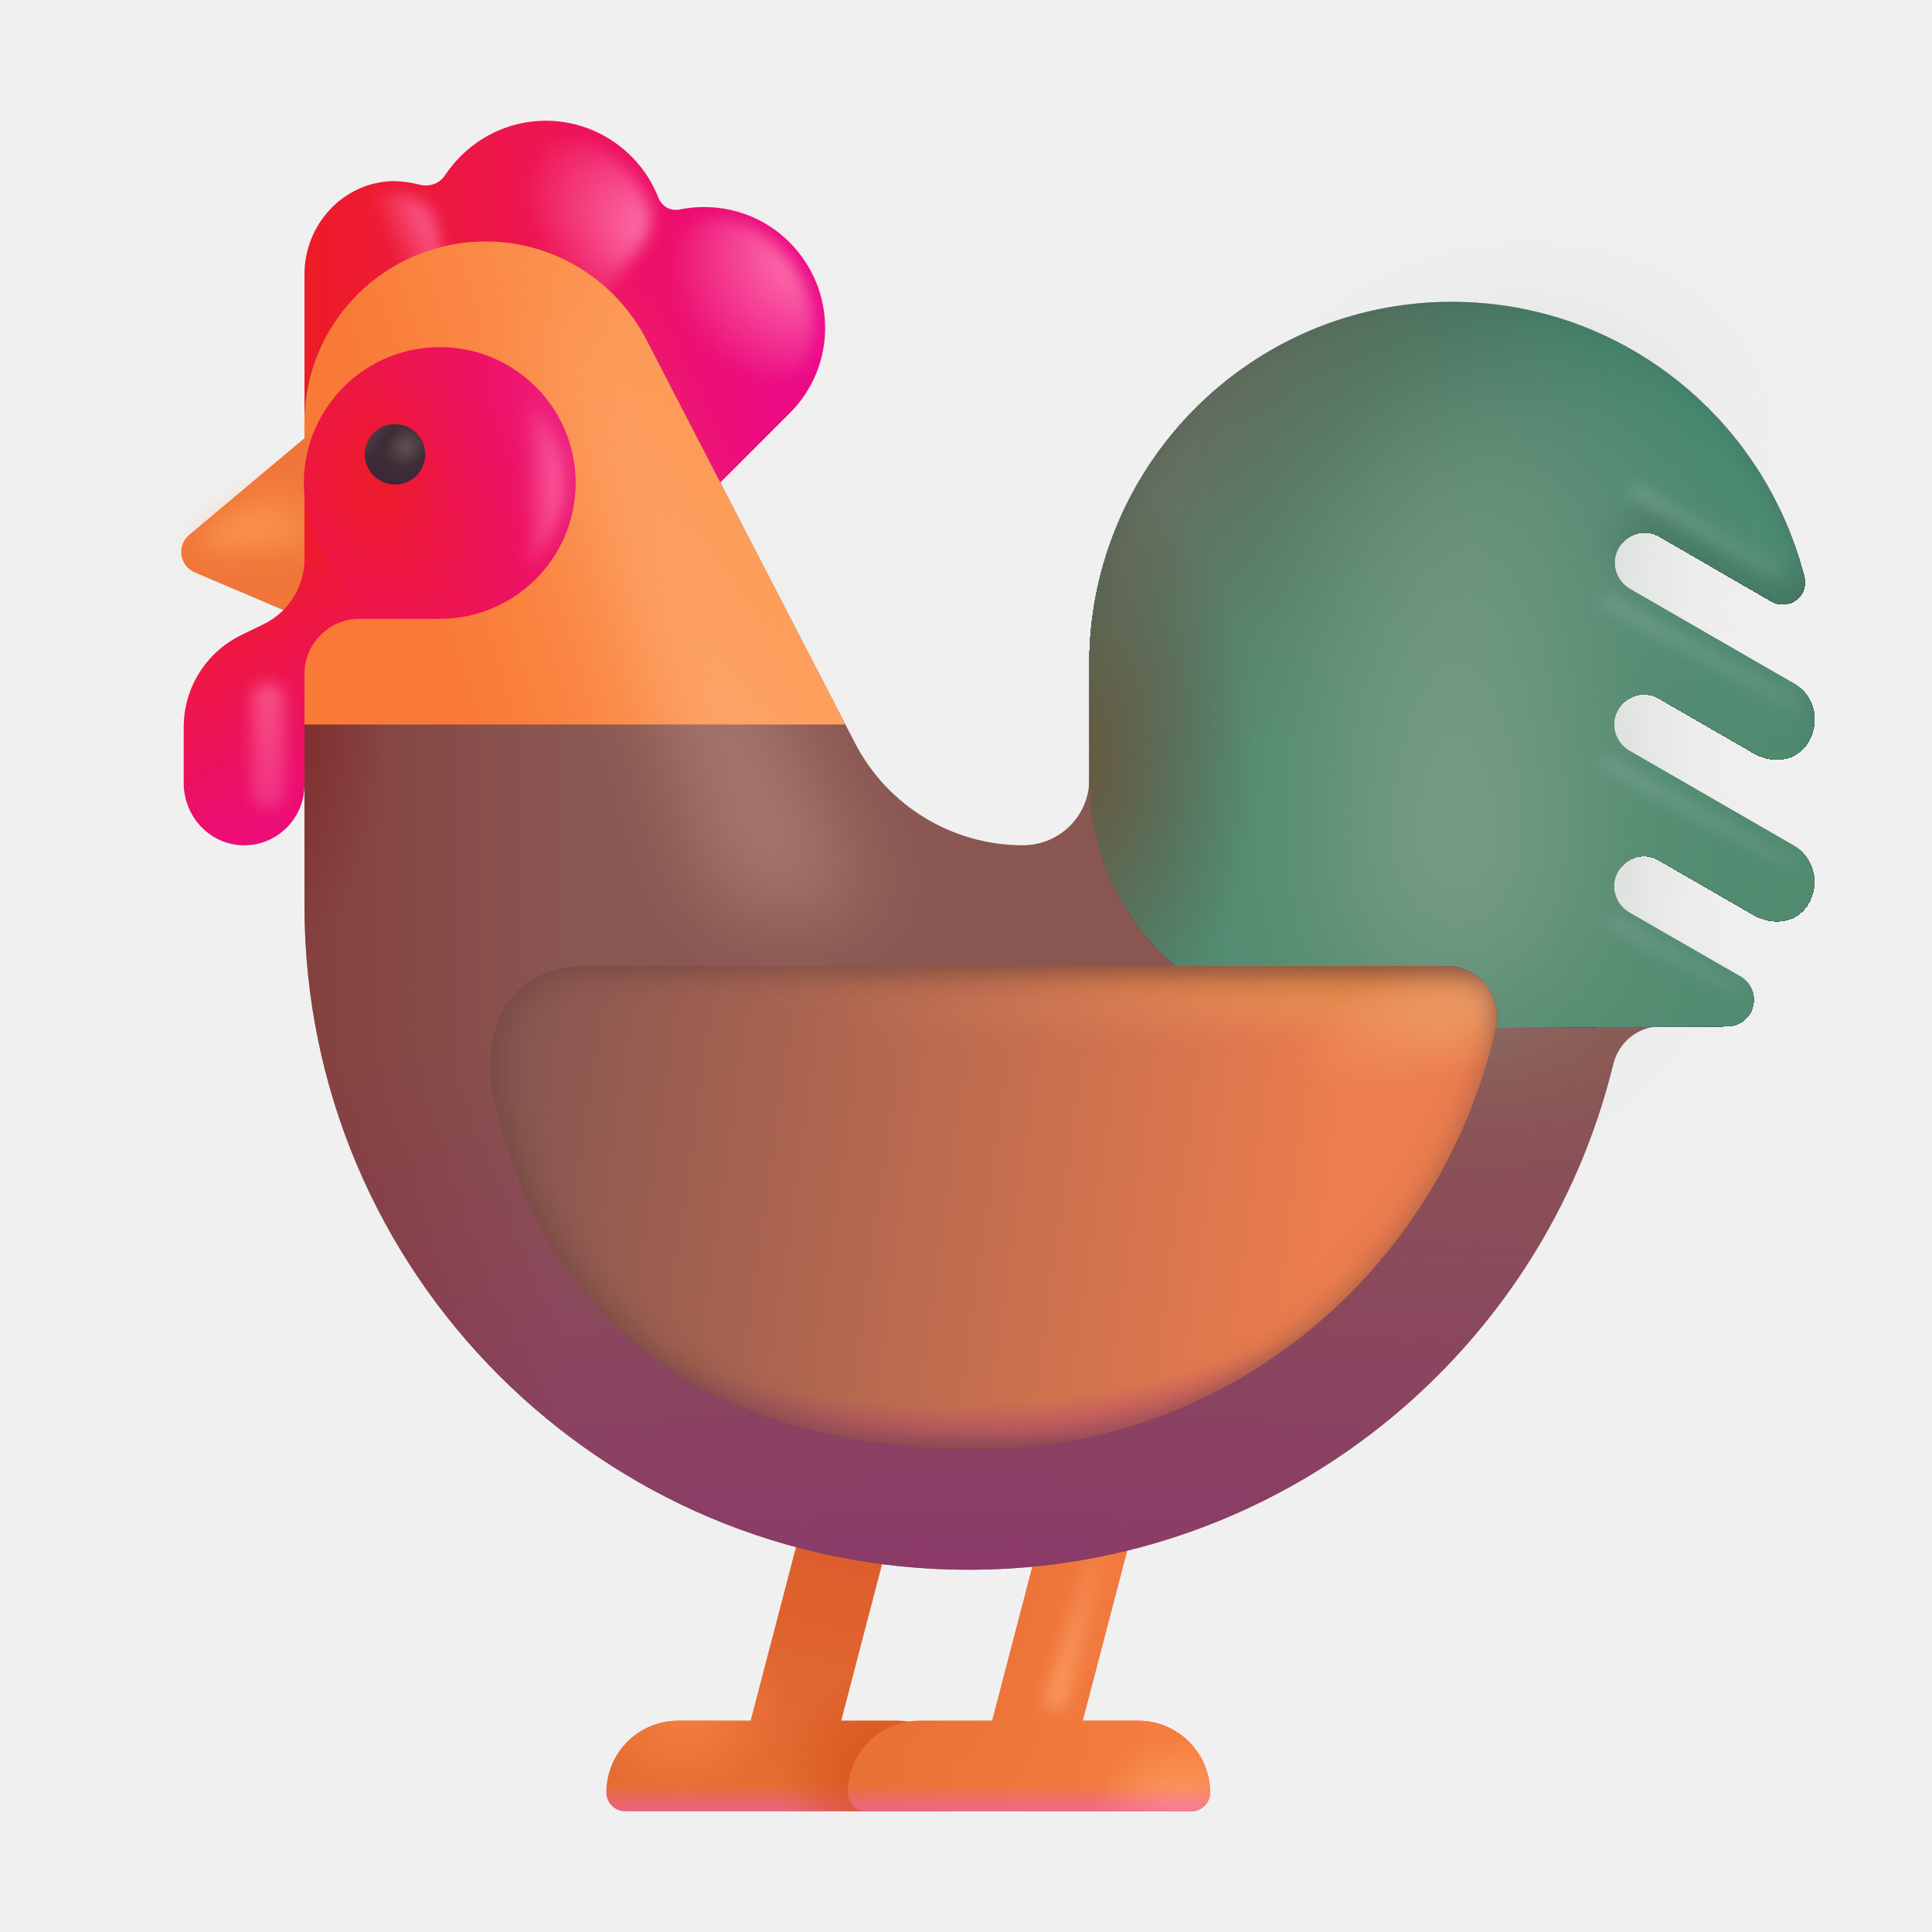
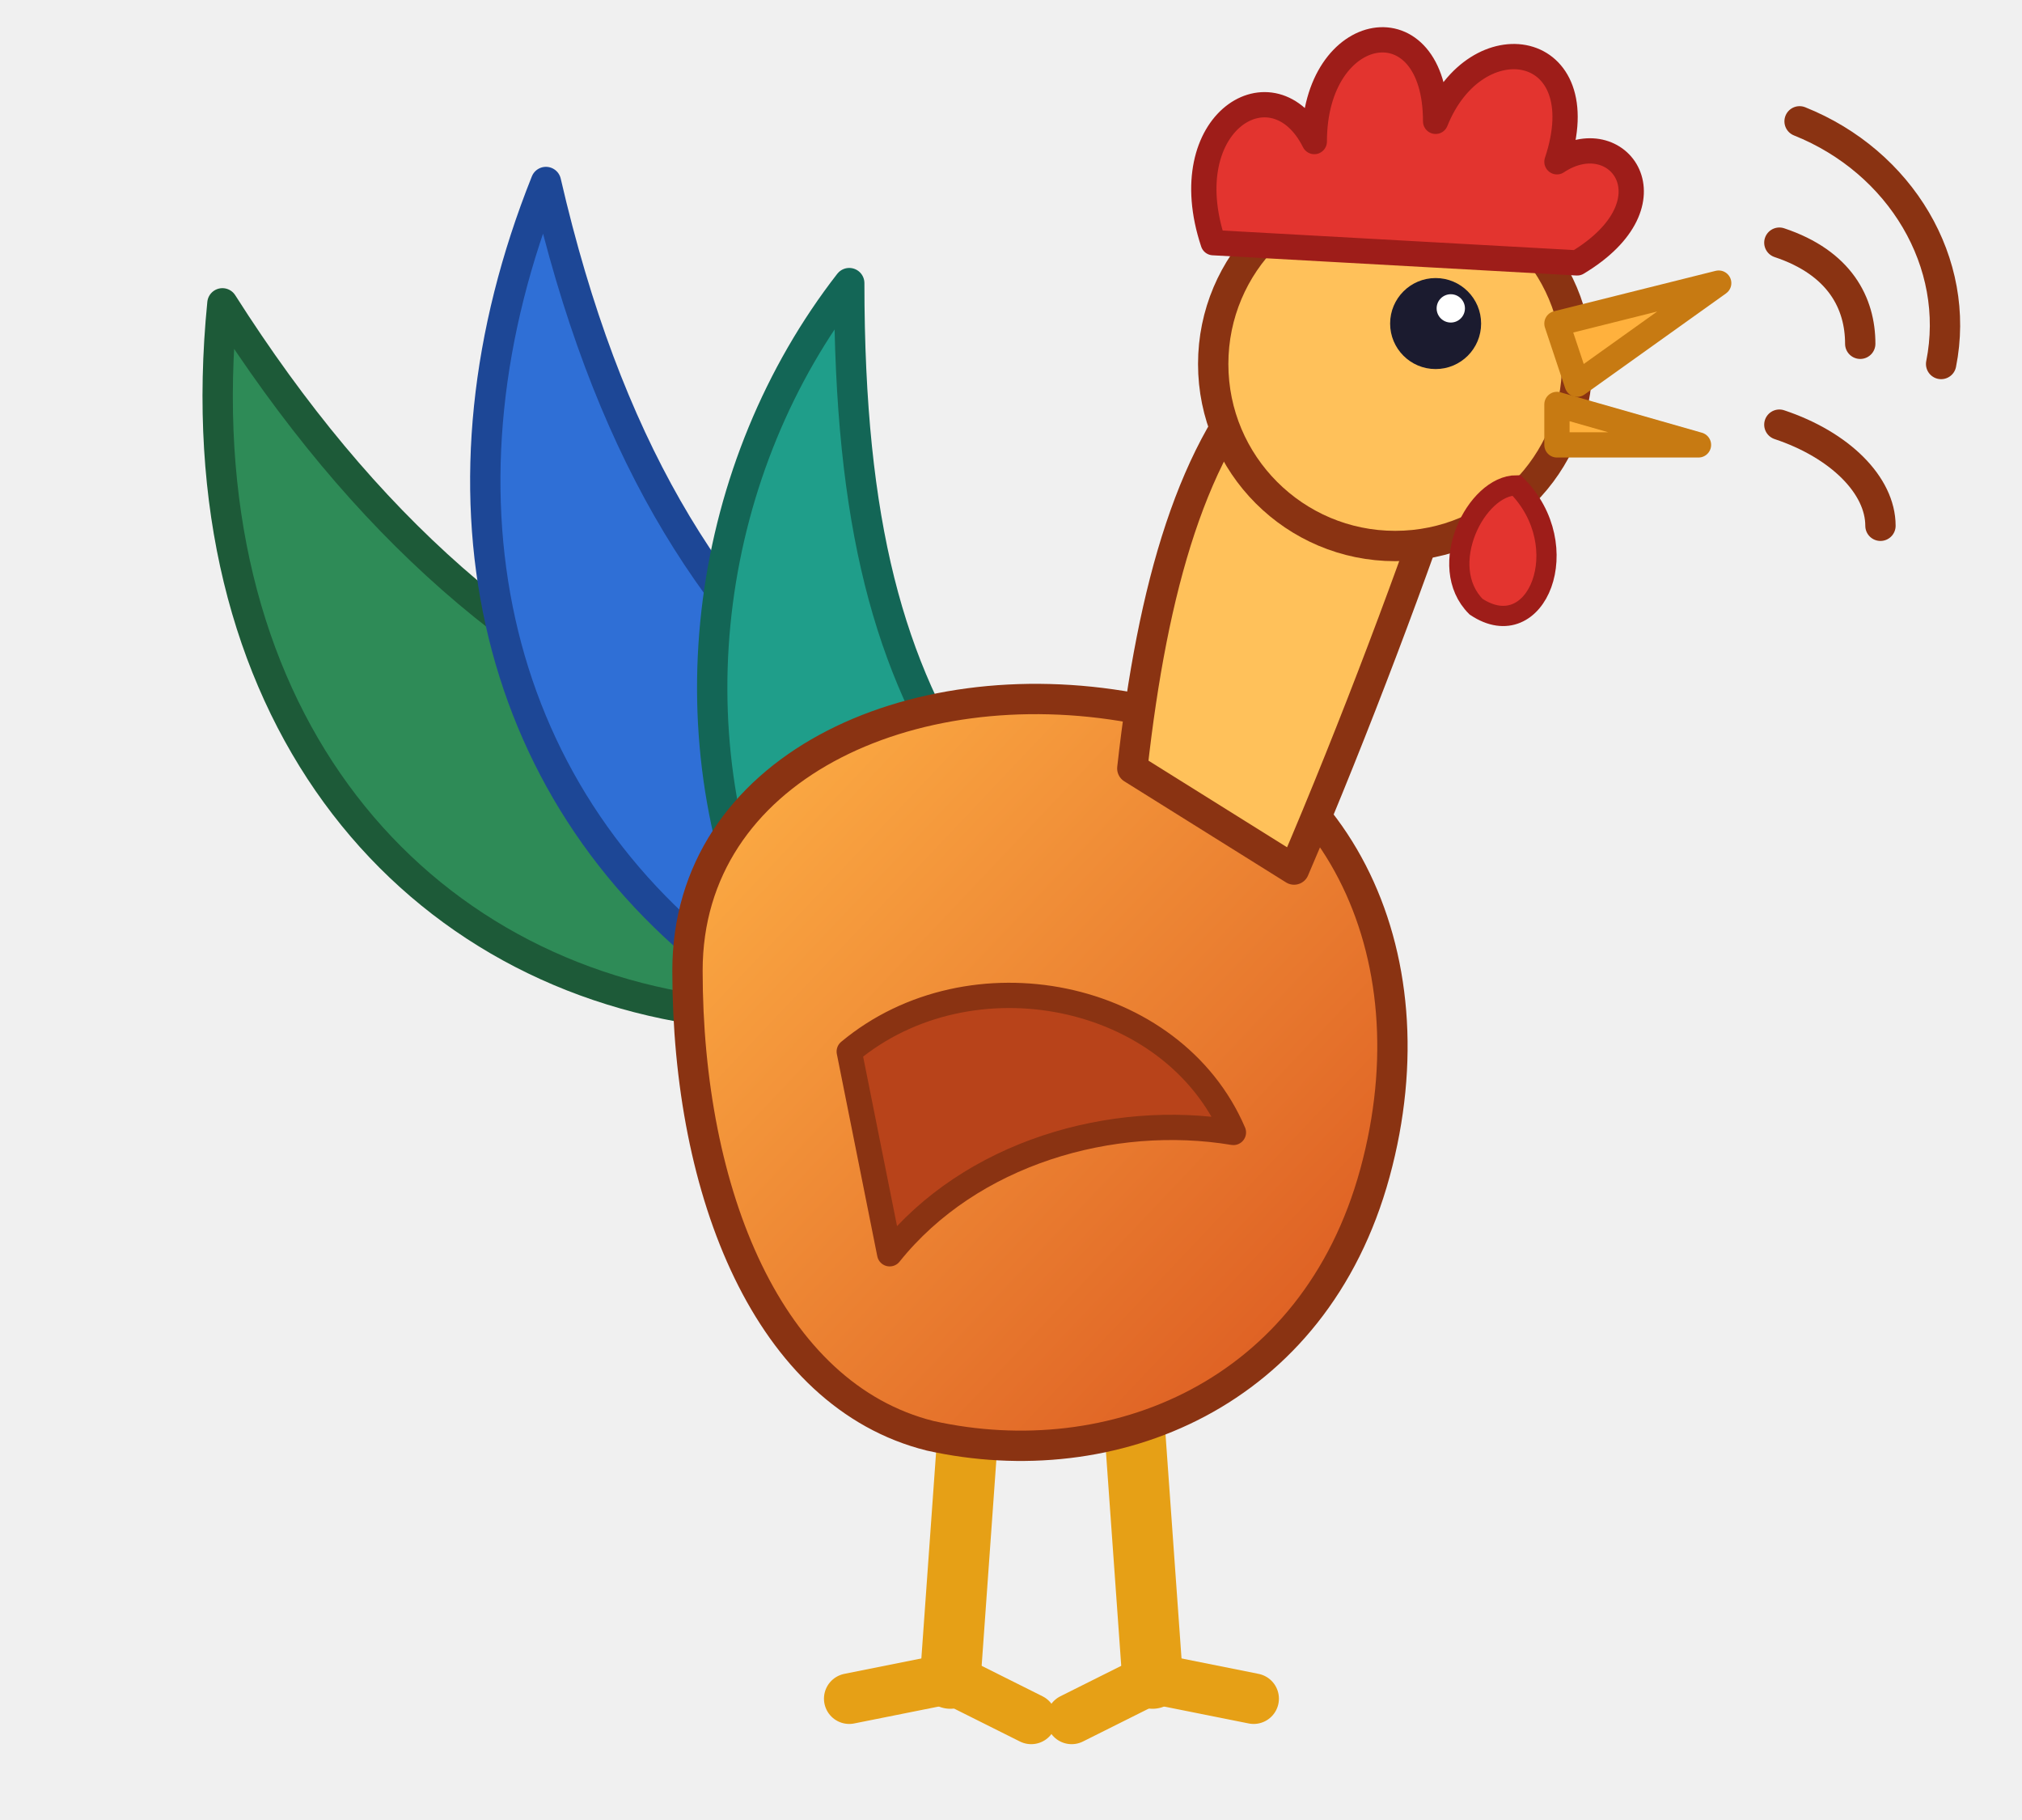
- <svg xmlns="http://www.w3.org/2000/svg" width="32" height="32" viewBox="0 0 32 32" fill="none">
-   <path d="M14.853 28.5H13.933L15.043 24.25H13.543L12.433 28.5H11.233C10.573 28.5 10.043 29.03 10.043 29.69C10.043 29.86 10.183 30 10.353 30H12.043H13.543H15.733C15.903 30 16.043 29.86 16.043 29.69C16.043 29.03 15.503 28.5 14.853 28.5Z" fill="url(#paint0_linear_28327_4695)" />
-   <path d="M14.853 28.5H13.933L15.043 24.25H13.543L12.433 28.5H11.233C10.573 28.5 10.043 29.03 10.043 29.69C10.043 29.86 10.183 30 10.353 30H12.043H13.543H15.733C15.903 30 16.043 29.86 16.043 29.69C16.043 29.03 15.503 28.5 14.853 28.5Z" fill="url(#paint1_linear_28327_4695)" />
-   <path d="M14.853 28.5H13.933L15.043 24.25H13.543L12.433 28.5H11.233C10.573 28.5 10.043 29.03 10.043 29.69C10.043 29.86 10.183 30 10.353 30H12.043H13.543H15.733C15.903 30 16.043 29.86 16.043 29.69C16.043 29.03 15.503 28.5 14.853 28.5Z" fill="url(#paint2_radial_28327_4695)" />
-   <path d="M14.853 28.5H13.933L15.043 24.25H13.543L12.433 28.5H11.233C10.573 28.5 10.043 29.03 10.043 29.69C10.043 29.86 10.183 30 10.353 30H12.043H13.543H15.733C15.903 30 16.043 29.86 16.043 29.69C16.043 29.03 15.503 28.5 14.853 28.5Z" fill="url(#paint3_radial_28327_4695)" />
-   <path d="M18.853 28.5H17.933L19.043 24.25H17.543L16.433 28.5H15.233C14.573 28.5 14.043 29.03 14.043 29.69C14.043 29.86 14.183 30 14.353 30H16.043H17.543H19.733C19.903 30 20.043 29.86 20.043 29.69C20.043 29.03 19.503 28.5 18.853 28.5Z" fill="url(#paint4_linear_28327_4695)" />
-   <path d="M18.853 28.5H17.933L19.043 24.25H17.543L16.433 28.5H15.233C14.573 28.5 14.043 29.03 14.043 29.69C14.043 29.86 14.183 30 14.353 30H16.043H17.543H19.733C19.903 30 20.043 29.86 20.043 29.69C20.043 29.03 19.503 28.5 18.853 28.5Z" fill="url(#paint5_linear_28327_4695)" />
-   <path d="M18.853 28.5H17.933L19.043 24.25H17.543L16.433 28.5H15.233C14.573 28.5 14.043 29.03 14.043 29.69C14.043 29.86 14.183 30 14.353 30H16.043H17.543H19.733C19.903 30 20.043 29.86 20.043 29.69C20.043 29.03 19.503 28.5 18.853 28.5Z" fill="url(#paint6_radial_28327_4695)" />
-   <path d="M18.853 28.5H17.933L19.043 24.25H17.543L16.433 28.5H15.233C14.573 28.5 14.043 29.03 14.043 29.69C14.043 29.86 14.183 30 14.353 30H16.043H17.543H19.733C19.903 30 20.043 29.86 20.043 29.69C20.043 29.03 19.503 28.5 18.853 28.5Z" fill="url(#paint7_linear_28327_4695)" />
-   <g filter="url(#filter0_f_28327_4695)">
-     <path d="M18.235 25.524L17.478 28.194" stroke="url(#paint8_linear_28327_4695)" stroke-width="0.25" stroke-linecap="round" />
-   </g>
-   <path d="M13.073 4.01C12.583 3.52 11.893 3.34 11.253 3.47C11.103 3.5 10.963 3.42 10.903 3.27C10.613 2.53 9.883 2 9.043 2C8.343 2 7.733 2.36 7.373 2.9C7.283 3.04 7.113 3.1 6.953 3.06C6.803 3.02 6.653 3 6.503 3C5.683 3.02 5.043 3.72 5.043 4.54V7H7.043V7.8H8.663L10.393 9.53L13.083 6.84C13.863 6.06 13.863 4.8 13.073 4.01Z" fill="url(#paint9_linear_28327_4695)" />
-   <g filter="url(#filter1_f_28327_4695)">
-     <ellipse cx="12.319" cy="4.949" rx="1" ry="1.464" transform="rotate(-35 12.3191 4.94929)" fill="url(#paint10_radial_28327_4695)" />
-   </g>
-   <g filter="url(#filter2_f_28327_4695)">
-     <path d="M10.566 4.154L9.859 5.03L7.87 2.798C8.197 2.509 9.052 2.031 9.859 2.435C10.402 2.706 10.634 3.073 10.744 3.394C10.833 3.656 10.74 3.939 10.566 4.154Z" fill="url(#paint11_radial_28327_4695)" />
-   </g>
-   <g filter="url(#filter3_f_28327_4695)">
-     <path d="M6.047 3.284L6.467 4.68L7.44 4.764C7.428 4.702 7.367 4.412 7.223 3.753C7.078 3.094 6.379 3.166 6.047 3.284Z" fill="url(#paint12_linear_28327_4695)" />
-   </g>
-   <path d="M29.713 14.01L26.993 12.44C26.763 12.31 26.663 12.02 26.783 11.78C26.913 11.52 27.233 11.42 27.483 11.57L29.043 12.47C29.483 12.72 29.953 12.53 30.043 12.03C30.093 11.75 29.963 11.47 29.723 11.33L27.003 9.76C26.773 9.63 26.673 9.34 26.793 9.1C26.923 8.84 27.243 8.74 27.493 8.89L29.343 9.96C29.623 10.12 29.963 9.87 29.883 9.55C29.213 6.93 26.853 5 24.043 5C20.733 5 18.043 7.69 18.043 11V12.9C18.043 13.51 17.553 14 16.943 14C15.773 14 14.703 13.35 14.163 12.31L10.703 5.62C10.203 4.66 9.203 4 8.043 4C6.383 4 5.043 5.34 5.043 7V15C5.043 21.08 9.963 26 16.043 26C21.213 26 25.553 22.43 26.723 17.62C26.813 17.26 27.133 17 27.503 17H28.583C28.783 17 28.973 16.87 29.023 16.67C29.073 16.47 28.983 16.28 28.823 16.18L26.983 15.12C26.753 14.99 26.653 14.7 26.773 14.46C26.903 14.2 27.223 14.1 27.473 14.25L29.033 15.15C29.473 15.4 29.943 15.21 30.033 14.71C30.083 14.43 29.953 14.15 29.713 14.01Z" fill="#8A5652" />
-   <path d="M29.713 14.01L26.993 12.44C26.763 12.31 26.663 12.02 26.783 11.78C26.913 11.52 27.233 11.42 27.483 11.57L29.043 12.47C29.483 12.72 29.953 12.53 30.043 12.03C30.093 11.75 29.963 11.47 29.723 11.33L27.003 9.76C26.773 9.63 26.673 9.34 26.793 9.1C26.923 8.84 27.243 8.74 27.493 8.89L29.343 9.96C29.623 10.12 29.963 9.87 29.883 9.55C29.213 6.93 26.853 5 24.043 5C20.733 5 18.043 7.69 18.043 11V12.9C18.043 13.51 17.553 14 16.943 14C15.773 14 14.703 13.35 14.163 12.31L10.703 5.62C10.203 4.66 9.203 4 8.043 4C6.383 4 5.043 5.34 5.043 7V15C5.043 21.08 9.963 26 16.043 26C21.213 26 25.553 22.43 26.723 17.62C26.813 17.26 27.133 17 27.503 17H28.583C28.783 17 28.973 16.87 29.023 16.67C29.073 16.47 28.983 16.28 28.823 16.18L26.983 15.12C26.753 14.99 26.653 14.7 26.773 14.46C26.903 14.2 27.223 14.1 27.473 14.25L29.033 15.15C29.473 15.4 29.943 15.21 30.033 14.71C30.083 14.43 29.953 14.15 29.713 14.01Z" fill="url(#paint13_radial_28327_4695)" />
-   <path d="M29.713 14.01L26.993 12.44C26.763 12.31 26.663 12.02 26.783 11.78C26.913 11.52 27.233 11.42 27.483 11.57L29.043 12.47C29.483 12.72 29.953 12.53 30.043 12.03C30.093 11.75 29.963 11.47 29.723 11.33L27.003 9.76C26.773 9.63 26.673 9.34 26.793 9.1C26.923 8.84 27.243 8.74 27.493 8.89L29.343 9.96C29.623 10.12 29.963 9.87 29.883 9.55C29.213 6.93 26.853 5 24.043 5C20.733 5 18.043 7.69 18.043 11V12.9C18.043 13.51 17.553 14 16.943 14C15.773 14 14.703 13.35 14.163 12.31L10.703 5.62C10.203 4.66 9.203 4 8.043 4C6.383 4 5.043 5.34 5.043 7V15C5.043 21.08 9.963 26 16.043 26C21.213 26 25.553 22.43 26.723 17.62C26.813 17.26 27.133 17 27.503 17H28.583C28.783 17 28.973 16.87 29.023 16.67C29.073 16.47 28.983 16.28 28.823 16.18L26.983 15.12C26.753 14.99 26.653 14.7 26.773 14.46C26.903 14.2 27.223 14.1 27.473 14.25L29.033 15.15C29.473 15.4 29.943 15.21 30.033 14.71C30.083 14.43 29.953 14.15 29.713 14.01Z" fill="url(#paint14_linear_28327_4695)" />
-   <path d="M29.713 14.01L26.993 12.44C26.763 12.31 26.663 12.02 26.783 11.78C26.913 11.52 27.233 11.42 27.483 11.57L29.043 12.47C29.483 12.72 29.953 12.53 30.043 12.03C30.093 11.75 29.963 11.47 29.723 11.33L27.003 9.76C26.773 9.63 26.673 9.34 26.793 9.1C26.923 8.84 27.243 8.74 27.493 8.89L29.343 9.96C29.623 10.12 29.963 9.87 29.883 9.55C29.213 6.93 26.853 5 24.043 5C20.733 5 18.043 7.69 18.043 11V12.9C18.043 13.51 17.553 14 16.943 14C15.773 14 14.703 13.35 14.163 12.31L10.703 5.62C10.203 4.66 9.203 4 8.043 4C6.383 4 5.043 5.34 5.043 7V15C5.043 21.08 9.963 26 16.043 26C21.213 26 25.553 22.43 26.723 17.62C26.813 17.26 27.133 17 27.503 17H28.583C28.783 17 28.973 16.87 29.023 16.67C29.073 16.47 28.983 16.28 28.823 16.18L26.983 15.12C26.753 14.99 26.653 14.7 26.773 14.46C26.903 14.2 27.223 14.1 27.473 14.25L29.033 15.15C29.473 15.4 29.943 15.21 30.033 14.71C30.083 14.43 29.953 14.15 29.713 14.01Z" fill="url(#paint15_radial_28327_4695)" />
-   <path d="M14.003 12L10.703 5.62C10.203 4.66 9.203 4 8.043 4C6.383 4 5.043 5.34 5.043 7V12H14.003Z" fill="url(#paint16_linear_28327_4695)" />
-   <path d="M3.223 9.48L5.033 10.25L5.493 9.48V6.88L3.133 8.86C2.923 9.04 2.973 9.37 3.223 9.48Z" fill="#F07639" />
-   <g filter="url(#filter4_f_28327_4695)">
-     <path d="M5.153 7.447L3.223 9.035H5.153V7.447Z" fill="url(#paint17_linear_28327_4695)" />
-   </g>
-   <path d="M5.043 8.03V9.26C5.043 9.71 4.783 10.13 4.383 10.33L3.973 10.53C3.403 10.82 3.043 11.4 3.043 12.04V12.97C3.043 13.51 3.453 13.97 3.993 14C4.563 14.03 5.043 13.57 5.043 13V11.16C5.043 10.66 5.453 10.25 5.953 10.25H7.263V8.03H5.043Z" fill="url(#paint18_linear_28327_4695)" />
-   <path d="M7.283 10.25C8.526 10.25 9.533 9.243 9.533 8C9.533 6.757 8.526 5.75 7.283 5.75C6.04 5.75 5.033 6.757 5.033 8C5.033 9.243 6.04 10.25 7.283 10.25Z" fill="url(#paint19_radial_28327_4695)" />
-   <path d="M7.283 10.25C8.526 10.25 9.533 9.243 9.533 8C9.533 6.757 8.526 5.75 7.283 5.75C6.04 5.75 5.033 6.757 5.033 8C5.033 9.243 6.04 10.25 7.283 10.25Z" fill="url(#paint20_radial_28327_4695)" />
-   <path d="M6.543 8.026C6.819 8.026 7.043 7.802 7.043 7.526C7.043 7.249 6.819 7.026 6.543 7.026C6.267 7.026 6.043 7.249 6.043 7.526C6.043 7.802 6.267 8.026 6.543 8.026Z" fill="url(#paint21_radial_28327_4695)" />
-   <path d="M6.543 8.026C6.819 8.026 7.043 7.802 7.043 7.526C7.043 7.249 6.819 7.026 6.543 7.026C6.267 7.026 6.043 7.249 6.043 7.526C6.043 7.802 6.267 8.026 6.543 8.026Z" fill="url(#paint22_radial_28327_4695)" />
-   <path d="M6.543 8.026C6.819 8.026 7.043 7.802 7.043 7.526C7.043 7.249 6.819 7.026 6.543 7.026C6.267 7.026 6.043 7.249 6.043 7.526C6.043 7.802 6.267 8.026 6.543 8.026Z" fill="url(#paint23_linear_28327_4695)" />
-   <g filter="url(#filter5_i_28327_4695)">
-     <path d="M29.713 14.01L26.993 12.44C26.763 12.31 26.663 12.02 26.783 11.78C26.913 11.52 27.233 11.42 27.483 11.57L29.043 12.47C29.483 12.72 29.953 12.53 30.043 12.03C30.093 11.75 29.963 11.47 29.723 11.33L27.003 9.76C26.773 9.63 26.673 9.34 26.793 9.1C26.923 8.84 27.243 8.74 27.493 8.89L29.343 9.96C29.623 10.12 29.963 9.87 29.883 9.55C29.213 6.93 26.853 5 24.043 5C20.733 5 18.043 7.69 18.043 11V12.9C18.043 14.14 18.593 15.25 19.473 16H22.463H23.973C24.503 16 24.861 16.512 24.781 17.022L28.605 16.998C28.833 16.998 28.993 16.83 29.033 16.67C29.083 16.47 28.993 16.28 28.833 16.18L26.993 15.12C26.763 14.99 26.663 14.7 26.783 14.46C26.913 14.2 27.233 14.1 27.483 14.25L29.043 15.15C29.483 15.4 29.953 15.21 30.043 14.71C30.083 14.43 29.953 14.15 29.713 14.01Z" fill="url(#paint24_linear_28327_4695)" />
-     <path d="M29.713 14.01L26.993 12.44C26.763 12.31 26.663 12.02 26.783 11.78C26.913 11.52 27.233 11.42 27.483 11.57L29.043 12.47C29.483 12.72 29.953 12.53 30.043 12.03C30.093 11.75 29.963 11.47 29.723 11.33L27.003 9.76C26.773 9.63 26.673 9.34 26.793 9.1C26.923 8.84 27.243 8.74 27.493 8.89L29.343 9.96C29.623 10.12 29.963 9.87 29.883 9.55C29.213 6.93 26.853 5 24.043 5C20.733 5 18.043 7.69 18.043 11V12.9C18.043 14.14 18.593 15.25 19.473 16H22.463H23.973C24.503 16 24.861 16.512 24.781 17.022L28.605 16.998C28.833 16.998 28.993 16.83 29.033 16.67C29.083 16.47 28.993 16.28 28.833 16.18L26.993 15.12C26.763 14.99 26.663 14.7 26.783 14.46C26.913 14.2 27.233 14.1 27.483 14.25L29.043 15.15C29.483 15.4 29.953 15.21 30.043 14.71C30.083 14.43 29.953 14.15 29.713 14.01Z" fill="url(#paint25_radial_28327_4695)" />
-   </g>
-   <path d="M29.713 14.01L26.993 12.44C26.763 12.31 26.663 12.02 26.783 11.78C26.913 11.52 27.233 11.42 27.483 11.57L29.043 12.47C29.483 12.72 29.953 12.53 30.043 12.03C30.093 11.75 29.963 11.47 29.723 11.33L27.003 9.76C26.773 9.63 26.673 9.34 26.793 9.1C26.923 8.84 27.243 8.74 27.493 8.89L29.343 9.96C29.623 10.12 29.963 9.87 29.883 9.55C29.213 6.93 26.853 5 24.043 5C20.733 5 18.043 7.69 18.043 11V12.9C18.043 14.14 18.593 15.25 19.473 16H22.463H23.973C24.503 16 24.859 16.511 24.779 17.021L28.614 16.998C28.833 16.998 28.993 16.83 29.033 16.67C29.083 16.47 28.993 16.28 28.833 16.18L26.993 15.12C26.763 14.99 26.663 14.7 26.783 14.46C26.913 14.2 27.233 14.1 27.483 14.25L29.043 15.15C29.483 15.4 29.953 15.21 30.043 14.71C30.083 14.43 29.953 14.15 29.713 14.01Z" fill="url(#paint26_linear_28327_4695)" />
-   <path d="M29.713 14.01L26.993 12.44C26.763 12.31 26.663 12.02 26.783 11.78C26.913 11.52 27.233 11.42 27.483 11.57L29.043 12.47C29.483 12.72 29.953 12.53 30.043 12.03C30.093 11.75 29.963 11.47 29.723 11.33L27.003 9.76C26.773 9.63 26.673 9.34 26.793 9.1C26.923 8.84 27.243 8.74 27.493 8.89L29.343 9.96C29.623 10.12 29.963 9.87 29.883 9.55C29.213 6.93 26.853 5 24.043 5C20.733 5 18.043 7.69 18.043 11V12.9C18.043 14.14 18.593 15.25 19.473 16H22.463H23.973C24.503 16 24.859 16.511 24.779 17.021L28.614 16.998C28.833 16.998 28.993 16.83 29.033 16.67C29.083 16.47 28.993 16.28 28.833 16.18L26.993 15.12C26.763 14.99 26.663 14.7 26.783 14.46C26.913 14.2 27.233 14.1 27.483 14.25L29.043 15.15C29.483 15.4 29.953 15.21 30.043 14.71C30.083 14.43 29.953 14.15 29.713 14.01Z" fill="url(#paint27_radial_28327_4695)" />
-   <path d="M29.713 14.01L26.993 12.44C26.763 12.31 26.663 12.02 26.783 11.78C26.913 11.52 27.233 11.42 27.483 11.57L29.043 12.47C29.483 12.72 29.953 12.53 30.043 12.03C30.093 11.75 29.963 11.47 29.723 11.33L27.003 9.76C26.773 9.63 26.673 9.34 26.793 9.1C26.923 8.84 27.243 8.74 27.493 8.89L29.343 9.96C29.623 10.12 29.963 9.87 29.883 9.55C29.213 6.93 26.853 5 24.043 5C20.733 5 18.043 7.69 18.043 11V12.9C18.043 14.14 18.593 15.25 19.473 16H22.463H23.973C24.503 16 24.859 16.511 24.779 17.021L28.614 16.998C28.833 16.998 28.993 16.83 29.033 16.67C29.083 16.47 28.993 16.28 28.833 16.18L26.993 15.12C26.763 14.99 26.663 14.7 26.783 14.46C26.913 14.2 27.233 14.1 27.483 14.25L29.043 15.15C29.483 15.4 29.953 15.21 30.043 14.71C30.083 14.43 29.953 14.15 29.713 14.01Z" fill="url(#paint28_radial_28327_4695)" />
-   <g filter="url(#filter6_f_28327_4695)">
-     <path d="M24.147 6.445C25.693 5.685 27.528 6.731 28.413 7.553C26.416 7.229 25.848 8.288 25.848 9.133V16.376H22.49V10.174C22.49 8.888 22.602 7.205 24.147 6.445Z" fill="url(#paint29_linear_28327_4695)" />
-   </g>
-   <g filter="url(#filter7_i_28327_4695)">
-     <path d="M22.474 16H17.085H9.755C8.306 16 7.961 17.203 8.192 18.213C9.102 22.193 12.038 24 16.204 24C20.371 24 23.863 21.03 24.772 17.05C24.899 16.51 24.488 16 23.951 16H22.474Z" fill="url(#paint30_linear_28327_4695)" />
-     <path d="M22.474 16H17.085H9.755C8.306 16 7.961 17.203 8.192 18.213C9.102 22.193 12.038 24 16.204 24C20.371 24 23.863 21.03 24.772 17.05C24.899 16.51 24.488 16 23.951 16H22.474Z" fill="url(#paint31_linear_28327_4695)" />
-     <path d="M22.474 16H17.085H9.755C8.306 16 7.961 17.203 8.192 18.213C9.102 22.193 12.038 24 16.204 24C20.371 24 23.863 21.03 24.772 17.05C24.899 16.51 24.488 16 23.951 16H22.474Z" fill="url(#paint32_radial_28327_4695)" />
-     <path d="M22.474 16H17.085H9.755C8.306 16 7.961 17.203 8.192 18.213C9.102 22.193 12.038 24 16.204 24C20.371 24 23.863 21.03 24.772 17.05C24.899 16.51 24.488 16 23.951 16H22.474Z" fill="url(#paint33_radial_28327_4695)" />
-   </g>
-   <g filter="url(#filter8_f_28327_4695)">
-     <path d="M14.468 15.129L9.802 5.424C9.739 5.294 9.607 5.211 9.462 5.211C9.209 5.211 9.028 5.455 9.101 5.697L11.965 15.129H14.468Z" fill="#FFE0C1" fill-opacity="0.25" />
-   </g>
-   <g filter="url(#filter9_f_28327_4695)">
-     <path d="M8.664 9.475C9.073 9.131 9.334 8.606 9.334 8.019C9.334 7.432 9.073 6.908 8.664 6.563V9.475Z" fill="url(#paint34_linear_28327_4695)" />
-   </g>
-   <g filter="url(#filter10_f_28327_4695)">
-     <path d="M4.175 11.576C4.175 11.427 4.296 11.306 4.445 11.306V11.306C4.594 11.306 4.714 11.427 4.714 11.576V13.118C4.714 13.267 4.594 13.388 4.445 13.388V13.388C4.296 13.388 4.175 13.267 4.175 13.118V11.576Z" fill="url(#paint35_linear_28327_4695)" fill-opacity="0.6" />
-   </g>
-   <g filter="url(#filter11_f_28327_4695)">
-     <path d="M23.977 16.66H13.994" stroke="url(#paint36_linear_28327_4695)" stroke-width="0.25" stroke-linecap="round" />
-   </g>
-   <g filter="url(#filter12_f_28327_4695)">
-     <path d="M26.594 9.955L29.717 11.649" stroke="url(#paint37_linear_28327_4695)" stroke-width="0.15" stroke-linecap="round" />
-   </g>
-   <g filter="url(#filter13_f_28327_4695)">
-     <path d="M27.065 8.109L29.38 9.444" stroke="url(#paint38_linear_28327_4695)" stroke-width="0.15" stroke-linecap="round" />
-   </g>
-   <g filter="url(#filter14_f_28327_4695)">
-     <path d="M26.594 12.637L29.717 14.331" stroke="url(#paint39_linear_28327_4695)" stroke-width="0.15" stroke-linecap="round" />
-   </g>
-   <g filter="url(#filter15_f_28327_4695)">
-     <path d="M26.692 15.271L28.772 16.377" stroke="url(#paint40_linear_28327_4695)" stroke-width="0.15" stroke-linecap="round" />
-   </g>
+ <svg xmlns="http://www.w3.org/2000/svg" viewBox="0 0 200 180">
  <defs>
-     <filter id="filter0_f_28327_4695" x="17.053" y="25.099" width="1.607" height="3.52" filterUnits="userSpaceOnUse" color-interpolation-filters="sRGB">
-       <feFlood flood-opacity="0" result="BackgroundImageFix" />
-       <feBlend mode="normal" in="SourceGraphic" in2="BackgroundImageFix" result="shape" />
-       <feGaussianBlur stdDeviation="0.15" result="effect1_foregroundBlur_28327_4695" />
-     </filter>
-     <filter id="filter1_f_28327_4695" x="10.896" y="3.37" width="2.846" height="3.159" filterUnits="userSpaceOnUse" color-interpolation-filters="sRGB">
-       <feFlood flood-opacity="0" result="BackgroundImageFix" />
-       <feBlend mode="normal" in="SourceGraphic" in2="BackgroundImageFix" result="shape" />
-       <feGaussianBlur stdDeviation="0.125" result="effect1_foregroundBlur_28327_4695" />
-     </filter>
-     <filter id="filter2_f_28327_4695" x="7.62" y="2.029" width="3.408" height="3.251" filterUnits="userSpaceOnUse" color-interpolation-filters="sRGB">
-       <feFlood flood-opacity="0" result="BackgroundImageFix" />
-       <feBlend mode="normal" in="SourceGraphic" in2="BackgroundImageFix" result="shape" />
-       <feGaussianBlur stdDeviation="0.125" result="effect1_foregroundBlur_28327_4695" />
-     </filter>
-     <filter id="filter3_f_28327_4695" x="5.797" y="2.956" width="1.893" height="2.058" filterUnits="userSpaceOnUse" color-interpolation-filters="sRGB">
-       <feFlood flood-opacity="0" result="BackgroundImageFix" />
-       <feBlend mode="normal" in="SourceGraphic" in2="BackgroundImageFix" result="shape" />
-       <feGaussianBlur stdDeviation="0.125" result="effect1_foregroundBlur_28327_4695" />
-     </filter>
-     <filter id="filter4_f_28327_4695" x="2.723" y="6.947" width="2.93" height="2.588" filterUnits="userSpaceOnUse" color-interpolation-filters="sRGB">
-       <feFlood flood-opacity="0" result="BackgroundImageFix" />
-       <feBlend mode="normal" in="SourceGraphic" in2="BackgroundImageFix" result="shape" />
-       <feGaussianBlur stdDeviation="0.25" result="effect1_foregroundBlur_28327_4695" />
-     </filter>
-     <filter id="filter5_i_28327_4695" x="18.043" y="4.7" width="12.011" height="12.322" filterUnits="userSpaceOnUse" color-interpolation-filters="sRGB">
-       <feFlood flood-opacity="0" result="BackgroundImageFix" />
-       <feBlend mode="normal" in="SourceGraphic" in2="BackgroundImageFix" result="shape" />
-       <feColorMatrix in="SourceAlpha" type="matrix" values="0 0 0 0 0 0 0 0 0 0 0 0 0 0 0 0 0 0 127 0" result="hardAlpha" />
-       <feOffset dy="-0.3" />
-       <feGaussianBlur stdDeviation="0.25" />
-       <feComposite in2="hardAlpha" operator="arithmetic" k2="-1" k3="1" />
-       <feColorMatrix type="matrix" values="0 0 0 0 0.167 0 0 0 0 0.304 0 0 0 0 0.262 0 0 0 1 0" />
-       <feBlend mode="normal" in2="shape" result="effect1_innerShadow_28327_4695" />
-     </filter>
-     <filter id="filter6_f_28327_4695" x="19.49" y="3.182" width="11.923" height="16.195" filterUnits="userSpaceOnUse" color-interpolation-filters="sRGB">
-       <feFlood flood-opacity="0" result="BackgroundImageFix" />
-       <feBlend mode="normal" in="SourceGraphic" in2="BackgroundImageFix" result="shape" />
-       <feGaussianBlur stdDeviation="1.5" result="effect1_foregroundBlur_28327_4695" />
-     </filter>
-     <filter id="filter7_i_28327_4695" x="8.126" y="16" width="16.819" height="8" filterUnits="userSpaceOnUse" color-interpolation-filters="sRGB">
-       <feFlood flood-opacity="0" result="BackgroundImageFix" />
-       <feBlend mode="normal" in="SourceGraphic" in2="BackgroundImageFix" result="shape" />
-       <feColorMatrix in="SourceAlpha" type="matrix" values="0 0 0 0 0 0 0 0 0 0 0 0 0 0 0 0 0 0 127 0" result="hardAlpha" />
-       <feOffset dx="0.15" />
-       <feGaussianBlur stdDeviation="0.3" />
-       <feComposite in2="hardAlpha" operator="arithmetic" k2="-1" k3="1" />
-       <feColorMatrix type="matrix" values="0 0 0 0 0.459 0 0 0 0 0.286 0 0 0 0 0.259 0 0 0 1 0" />
-       <feBlend mode="normal" in2="shape" result="effect1_innerShadow_28327_4695" />
-     </filter>
-     <filter id="filter8_f_28327_4695" x="7.585" y="3.711" width="8.383" height="12.918" filterUnits="userSpaceOnUse" color-interpolation-filters="sRGB">
-       <feFlood flood-opacity="0" result="BackgroundImageFix" />
-       <feBlend mode="normal" in="SourceGraphic" in2="BackgroundImageFix" result="shape" />
-       <feGaussianBlur stdDeviation="0.75" result="effect1_foregroundBlur_28327_4695" />
-     </filter>
-     <filter id="filter9_f_28327_4695" x="8.414" y="6.313" width="1.169" height="3.411" filterUnits="userSpaceOnUse" color-interpolation-filters="sRGB">
-       <feFlood flood-opacity="0" result="BackgroundImageFix" />
-       <feBlend mode="normal" in="SourceGraphic" in2="BackgroundImageFix" result="shape" />
-       <feGaussianBlur stdDeviation="0.125" result="effect1_foregroundBlur_28327_4695" />
-     </filter>
-     <filter id="filter10_f_28327_4695" x="3.925" y="11.056" width="1.039" height="2.582" filterUnits="userSpaceOnUse" color-interpolation-filters="sRGB">
-       <feFlood flood-opacity="0" result="BackgroundImageFix" />
-       <feBlend mode="normal" in="SourceGraphic" in2="BackgroundImageFix" result="shape" />
-       <feGaussianBlur stdDeviation="0.125" result="effect1_foregroundBlur_28327_4695" />
-     </filter>
-     <filter id="filter11_f_28327_4695" x="13.269" y="15.935" width="11.432" height="1.45" filterUnits="userSpaceOnUse" color-interpolation-filters="sRGB">
-       <feFlood flood-opacity="0" result="BackgroundImageFix" />
-       <feBlend mode="normal" in="SourceGraphic" in2="BackgroundImageFix" result="shape" />
-       <feGaussianBlur stdDeviation="0.3" result="effect1_foregroundBlur_28327_4695" />
-     </filter>
-     <filter id="filter12_f_28327_4695" x="26.269" y="9.63" width="3.774" height="2.344" filterUnits="userSpaceOnUse" color-interpolation-filters="sRGB">
-       <feFlood flood-opacity="0" result="BackgroundImageFix" />
-       <feBlend mode="normal" in="SourceGraphic" in2="BackgroundImageFix" result="shape" />
-       <feGaussianBlur stdDeviation="0.125" result="effect1_foregroundBlur_28327_4695" />
-     </filter>
-     <filter id="filter13_f_28327_4695" x="26.74" y="7.784" width="2.965" height="1.984" filterUnits="userSpaceOnUse" color-interpolation-filters="sRGB">
-       <feFlood flood-opacity="0" result="BackgroundImageFix" />
-       <feBlend mode="normal" in="SourceGraphic" in2="BackgroundImageFix" result="shape" />
-       <feGaussianBlur stdDeviation="0.125" result="effect1_foregroundBlur_28327_4695" />
-     </filter>
-     <filter id="filter14_f_28327_4695" x="26.269" y="12.312" width="3.774" height="2.344" filterUnits="userSpaceOnUse" color-interpolation-filters="sRGB">
-       <feFlood flood-opacity="0" result="BackgroundImageFix" />
-       <feBlend mode="normal" in="SourceGraphic" in2="BackgroundImageFix" result="shape" />
-       <feGaussianBlur stdDeviation="0.125" result="effect1_foregroundBlur_28327_4695" />
-     </filter>
-     <filter id="filter15_f_28327_4695" x="26.367" y="14.946" width="2.729" height="1.755" filterUnits="userSpaceOnUse" color-interpolation-filters="sRGB">
-       <feFlood flood-opacity="0" result="BackgroundImageFix" />
-       <feBlend mode="normal" in="SourceGraphic" in2="BackgroundImageFix" result="shape" />
-       <feGaussianBlur stdDeviation="0.125" result="effect1_foregroundBlur_28327_4695" />
-     </filter>
-     <linearGradient id="paint0_linear_28327_4695" x1="12.502" y1="29.457" x2="13.847" y2="24.49" gradientUnits="userSpaceOnUse">
-       <stop stop-color="#E46D33" />
-       <stop offset="1" stop-color="#DB592A" />
-     </linearGradient>
-     <linearGradient id="paint1_linear_28327_4695" x1="13.043" y1="30.373" x2="13.043" y2="29.377" gradientUnits="userSpaceOnUse">
-       <stop stop-color="#F15CC7" />
-       <stop offset="0.828" stop-color="#F15CC7" stop-opacity="0" />
-     </linearGradient>
-     <radialGradient id="paint2_radial_28327_4695" cx="0" cy="0" r="1" gradientUnits="userSpaceOnUse" gradientTransform="translate(14.5835 29.412) rotate(-180) scale(1.7262 1.80125)">
-       <stop stop-color="#D6551C" />
-       <stop offset="1" stop-color="#D6551C" stop-opacity="0" />
-     </radialGradient>
-     <radialGradient id="paint3_radial_28327_4695" cx="0" cy="0" r="1" gradientUnits="userSpaceOnUse" gradientTransform="translate(11.4218 28.2534) rotate(48.3726) scale(1.48338 1.671)">
-       <stop stop-color="#F67F41" />
-       <stop offset="1" stop-color="#F67F41" stop-opacity="0" />
-     </radialGradient>
-     <linearGradient id="paint4_linear_28327_4695" x1="16.502" y1="29.457" x2="17.847" y2="24.49" gradientUnits="userSpaceOnUse">
-       <stop stop-color="#E46D33" />
-       <stop offset="1" stop-color="#DB592A" />
-     </linearGradient>
-     <linearGradient id="paint5_linear_28327_4695" x1="19.816" y1="29.362" x2="12.636" y2="29.362" gradientUnits="userSpaceOnUse">
-       <stop stop-color="#F67F41" />
-       <stop offset="1" stop-color="#F67F41" stop-opacity="0" />
-     </linearGradient>
-     <radialGradient id="paint6_radial_28327_4695" cx="0" cy="0" r="1" gradientUnits="userSpaceOnUse" gradientTransform="translate(19.6487 30.2565) rotate(-138.641) scale(1.62106 1.30939)">
-       <stop stop-color="#FFA56B" />
-       <stop offset="1" stop-color="#FFA56B" stop-opacity="0" />
-     </radialGradient>
-     <linearGradient id="paint7_linear_28327_4695" x1="17.043" y1="30.373" x2="17.043" y2="29.377" gradientUnits="userSpaceOnUse">
-       <stop stop-color="#F15CC7" />
-       <stop offset="0.828" stop-color="#F15CC7" stop-opacity="0" />
-     </linearGradient>
-     <linearGradient id="paint8_linear_28327_4695" x1="17.414" y1="27.98" x2="18.235" y2="25.012" gradientUnits="userSpaceOnUse">
-       <stop stop-color="#FFA56B" />
-       <stop offset="1" stop-color="#FFA56B" stop-opacity="0" />
-     </linearGradient>
-     <linearGradient id="paint9_linear_28327_4695" x1="5.04" y1="5.766" x2="13.664" y2="5.766" gradientUnits="userSpaceOnUse">
-       <stop stop-color="#ED1C26" />
-       <stop offset="0.456" stop-color="#ED1452" />
-       <stop offset="1" stop-color="#EC098C" />
-     </linearGradient>
-     <radialGradient id="paint10_radial_28327_4695" cx="0" cy="0" r="1" gradientUnits="userSpaceOnUse" gradientTransform="translate(13.6036 4.92451) rotate(172.891) scale(2.33663 2.23686)">
-       <stop stop-color="#FF7BAF" />
-       <stop offset="1" stop-color="#FF7BAF" stop-opacity="0" />
-     </radialGradient>
-     <radialGradient id="paint11_radial_28327_4695" cx="0" cy="0" r="1" gradientUnits="userSpaceOnUse" gradientTransform="translate(11.0074 3.91182) rotate(-147.976) scale(2.57697 1.61783)">
-       <stop stop-color="#FF7BAF" />
-       <stop offset="1" stop-color="#FF7BAF" stop-opacity="0" />
-     </radialGradient>
-     <linearGradient id="paint12_linear_28327_4695" x1="7.44" y1="3.454" x2="6.379" y2="3.902" gradientUnits="userSpaceOnUse">
-       <stop stop-color="#FF7BAF" />
-       <stop offset="1" stop-color="#FF7BAF" stop-opacity="0" />
-     </linearGradient>
-     <radialGradient id="paint13_radial_28327_4695" cx="0" cy="0" r="1" gradientUnits="userSpaceOnUse" gradientTransform="translate(15.9407 26.5916) rotate(-90) scale(9.36939 47.8847)">
-       <stop stop-color="#8B386A" />
-       <stop offset="1" stop-color="#8B386A" stop-opacity="0" />
-     </radialGradient>
-     <linearGradient id="paint14_linear_28327_4695" x1="0.532" y1="16.215" x2="9.352" y2="16.215" gradientUnits="userSpaceOnUse">
-       <stop stop-color="#7E292A" />
-       <stop offset="1" stop-color="#7E292A" stop-opacity="0" />
-     </linearGradient>
-     <radialGradient id="paint15_radial_28327_4695" cx="0" cy="0" r="1" gradientUnits="userSpaceOnUse" gradientTransform="translate(4.56583 11.5526) rotate(90) scale(4.24084 1.93213)">
-       <stop stop-color="#7E292A" />
-       <stop offset="1" stop-color="#7E292A" stop-opacity="0" />
-     </radialGradient>
-     <linearGradient id="paint16_linear_28327_4695" x1="7.27" y1="10.186" x2="14.003" y2="8" gradientUnits="userSpaceOnUse">
-       <stop stop-color="#F97A37" />
-       <stop offset="1" stop-color="#FFA661" />
-     </linearGradient>
-     <linearGradient id="paint17_linear_28327_4695" x1="4.013" y1="9.322" x2="4.615" y2="7.848" gradientUnits="userSpaceOnUse">
-       <stop stop-color="#FFA859" />
-       <stop offset="1" stop-color="#FFA859" stop-opacity="0" />
-     </linearGradient>
-     <linearGradient id="paint18_linear_28327_4695" x1="4.384" y1="8.928" x2="6.642" y2="13.921" gradientUnits="userSpaceOnUse">
-       <stop stop-color="#ED1C26" />
-       <stop offset="1" stop-color="#EC098C" />
-     </linearGradient>
-     <radialGradient id="paint19_radial_28327_4695" cx="0" cy="0" r="1" gradientUnits="userSpaceOnUse" gradientTransform="translate(6.4227 7.8783) rotate(32.8524) scale(5.73311)">
-       <stop stop-color="#ED1C26" />
-       <stop offset="1" stop-color="#EC098C" />
-     </radialGradient>
-     <radialGradient id="paint20_radial_28327_4695" cx="0" cy="0" r="1" gradientUnits="userSpaceOnUse" gradientTransform="translate(10.2383 6.75745) rotate(149.052) scale(4.20142)">
-       <stop stop-color="#ED0C7E" />
-       <stop offset="1" stop-color="#ED0C7E" stop-opacity="0" />
-     </radialGradient>
-     <radialGradient id="paint21_radial_28327_4695" cx="0" cy="0" r="1" gradientUnits="userSpaceOnUse" gradientTransform="translate(6.69141 7.36475) rotate(125.838) scale(0.693863 0.618606)">
-       <stop offset="0.006" stop-color="#433437" />
-       <stop offset="1" stop-color="#3B2838" />
-     </radialGradient>
-     <radialGradient id="paint22_radial_28327_4695" cx="0" cy="0" r="1" gradientUnits="userSpaceOnUse" gradientTransform="translate(6.72983 7.40063) rotate(137.643) scale(0.35946 0.316238)">
-       <stop stop-color="#5C5051" />
-       <stop offset="1" stop-color="#5C5051" stop-opacity="0" />
-     </radialGradient>
-     <linearGradient id="paint23_linear_28327_4695" x1="6.445" y1="7.133" x2="6.101" y2="6.914" gradientUnits="userSpaceOnUse">
-       <stop stop-color="#5C5051" stop-opacity="0" />
-       <stop offset="1" stop-color="#5C5051" />
-     </linearGradient>
-     <linearGradient id="paint24_linear_28327_4695" x1="31.645" y1="15.944" x2="16.457" y2="15.944" gradientUnits="userSpaceOnUse">
-       <stop stop-color="#008461" />
-       <stop offset="1" stop-color="#008461" stop-opacity="0" />
-     </linearGradient>
-     <radialGradient id="paint25_radial_28327_4695" cx="0" cy="0" r="1" gradientUnits="userSpaceOnUse" gradientTransform="translate(31.4651 14.1169) rotate(180) scale(11.519 11.5485)">
-       <stop stop-color="#759787" />
-       <stop offset="1" stop-color="#759787" stop-opacity="0" />
-     </radialGradient>
-     <linearGradient id="paint26_linear_28327_4695" x1="24.048" y1="17.572" x2="25.75" y2="10.99" gradientUnits="userSpaceOnUse">
-       <stop stop-color="#6C8578" />
-       <stop offset="1" stop-color="#6C8578" stop-opacity="0" />
-     </linearGradient>
-     <radialGradient id="paint27_radial_28327_4695" cx="0" cy="0" r="1" gradientUnits="userSpaceOnUse" gradientTransform="translate(25.4651 19.5127) rotate(-107.13) scale(16.0893 15.0539)">
-       <stop offset="0.508" stop-color="#508B70" />
-       <stop offset="1" stop-color="#508B70" stop-opacity="0" />
-     </radialGradient>
-     <radialGradient id="paint28_radial_28327_4695" cx="0" cy="0" r="1" gradientUnits="userSpaceOnUse" gradientTransform="translate(17.7614 12.6188) scale(3.06396 4.98645)">
-       <stop offset="0.094" stop-color="#665A42" />
-       <stop offset="1" stop-color="#5B5343" stop-opacity="0" />
-     </radialGradient>
-     <linearGradient id="paint29_linear_28327_4695" x1="22.128" y1="16.49" x2="30.59" y2="1.133" gradientUnits="userSpaceOnUse">
-       <stop stop-color="#8EA490" />
-       <stop offset="1" stop-color="#8DA490" stop-opacity="0" />
-     </linearGradient>
-     <linearGradient id="paint30_linear_28327_4695" x1="20.835" y1="27.732" x2="7.427" y2="25.845" gradientUnits="userSpaceOnUse">
-       <stop stop-color="#EC7D4D" />
-       <stop offset="1" stop-color="#885751" />
-     </linearGradient>
-     <linearGradient id="paint31_linear_28327_4695" x1="19.46" y1="15.743" x2="19.305" y2="16.796" gradientUnits="userSpaceOnUse">
-       <stop stop-color="#DD813E" />
-       <stop offset="1" stop-color="#DD813E" stop-opacity="0" />
-     </linearGradient>
-     <radialGradient id="paint32_radial_28327_4695" cx="0" cy="0" r="1" gradientUnits="userSpaceOnUse" gradientTransform="translate(25.523 16.1498) rotate(159.253) scale(4.29772 1.20949)">
-       <stop stop-color="#F1A06D" />
-       <stop offset="1" stop-color="#F1A06D" stop-opacity="0" />
-     </radialGradient>
-     <radialGradient id="paint33_radial_28327_4695" cx="0" cy="0" r="1" gradientUnits="userSpaceOnUse" gradientTransform="translate(16.1744 17.8776) rotate(87.5005) scale(6.56912 11.0094)">
-       <stop offset="0.818" stop-color="#B43A83" stop-opacity="0" />
-       <stop offset="1" stop-color="#B43A83" />
-     </radialGradient>
-     <linearGradient id="paint34_linear_28327_4695" x1="9.524" y1="8.095" x2="8.664" y2="8.095" gradientUnits="userSpaceOnUse">
-       <stop stop-color="#FF7BAF" />
-       <stop offset="1" stop-color="#FF7BAF" stop-opacity="0" />
-     </linearGradient>
-     <linearGradient id="paint35_linear_28327_4695" x1="3.873" y1="10.942" x2="3.813" y2="15.863" gradientUnits="userSpaceOnUse">
-       <stop stop-color="#FF7BAF" />
-       <stop offset="1" stop-color="#FF7BAF" stop-opacity="0" />
-     </linearGradient>
-     <linearGradient id="paint36_linear_28327_4695" x1="23.83" y1="16.902" x2="13.352" y2="16.902" gradientUnits="userSpaceOnUse">
-       <stop stop-color="#F1A06D" />
-       <stop offset="1" stop-color="#F1A06D" stop-opacity="0" />
-     </linearGradient>
-     <linearGradient id="paint37_linear_28327_4695" x1="27.284" y1="9.955" x2="31.723" y2="12.222" gradientUnits="userSpaceOnUse">
-       <stop stop-color="#76A090" />
-       <stop offset="1" stop-color="#76A090" stop-opacity="0" />
-     </linearGradient>
-     <linearGradient id="paint38_linear_28327_4695" x1="27.284" y1="7.848" x2="31.723" y2="10.114" gradientUnits="userSpaceOnUse">
-       <stop stop-color="#76A090" />
-       <stop offset="1" stop-color="#76A090" stop-opacity="0" />
-     </linearGradient>
-     <linearGradient id="paint39_linear_28327_4695" x1="27.284" y1="12.637" x2="31.723" y2="14.903" gradientUnits="userSpaceOnUse">
-       <stop stop-color="#76A090" />
-       <stop offset="1" stop-color="#76A090" stop-opacity="0" />
-     </linearGradient>
-     <linearGradient id="paint40_linear_28327_4695" x1="26.338" y1="14.682" x2="30.777" y2="16.949" gradientUnits="userSpaceOnUse">
-       <stop stop-color="#76A090" />
-       <stop offset="1" stop-color="#76A090" stop-opacity="0" />
+     <linearGradient id="hn-lijf" x1="0" y1="0" x2="1" y2="1">
+       <stop offset="0" stop-color="#ffb347" />
+       <stop offset="1" stop-color="#d9531e" />
    </linearGradient>
  </defs>
+   <path d="M70 100 C40 96 18 70 22 30 C36 52 52 66 72 74 Z" fill="#2e8b57" stroke="#1d5a38" stroke-width="3" stroke-linejoin="round" />
+   <path d="M72 96 C48 78 42 48 54 18 C60 44 70 60 84 72 Z" fill="#2f6fd6" stroke="#1d4796" stroke-width="3" stroke-linejoin="round" />
+   <path d="M76 94 C66 72 70 46 84 28 C84 52 88 66 96 78 Z" fill="#1f9e8a" stroke="#136656" stroke-width="3" stroke-linejoin="round" />
+   <path d="M96 138 L94 166 M112 138 L114 166" stroke="#e6a016" stroke-width="6" stroke-linecap="round" />
+   <path d="M84 168 L94 166 L102 170 M106 170 L114 166 L124 168" fill="none" stroke="#e6a016" stroke-width="5" stroke-linecap="round" stroke-linejoin="round" />
+   <path d="M68 96 C68 76 90 66 112 70 C132 74 142 94 136 116 C130 138 110 146 92 142 C76 138 68 118 68 96 Z" fill="url(#hn-lijf)" stroke="#8a3312" stroke-width="3" />
+   <path d="M84 104 C96 94 116 98 122 112 C110 110 96 114 88 124 Z" fill="#b8431a" stroke="#8a3312" stroke-width="2.5" stroke-linejoin="round" />
+   <path d="M112 76 C114 58 118 44 126 36 L144 44 C140 56 134 72 128 86 Z" fill="#ffc15a" stroke="#8a3312" stroke-width="3" stroke-linejoin="round" />
+   <circle cx="138" cy="36" r="18" fill="#ffc15a" stroke="#8a3312" stroke-width="3" />
+   <path d="M120 24 C116 12 126 6 130 14 C130 2 142 0 142 12 C146 2 158 4 154 16 C160 12 166 20 156 26 Z" fill="#e3342f" stroke="#9e1d19" stroke-width="2.5" stroke-linejoin="round" />
+   <path d="M154 32 L170 28 L156 38 Z" fill="#ffb13d" stroke="#c77a12" stroke-width="2.5" stroke-linejoin="round" />
+   <path d="M154 40 L168 44 L154 44 Z" fill="#ffb13d" stroke="#c77a12" stroke-width="2.5" stroke-linejoin="round" />
+   <path d="M150 48 C156 54 152 64 146 60 C142 56 146 48 150 48 Z" fill="#e3342f" stroke="#9e1d19" stroke-width="2" />
+   <path d="M176 24 C182 26 184 30 184 34 M178 12 C188 16 194 26 192 36 M176 42 C182 44 186 48 186 52" fill="none" stroke="#8a3312" stroke-width="3" stroke-linecap="round" />
+   <circle cx="142" cy="32" r="4.5" fill="#1b1b2f" />
+   <circle cx="143.5" cy="30.5" r="1.4" fill="#fff" />
</svg>
